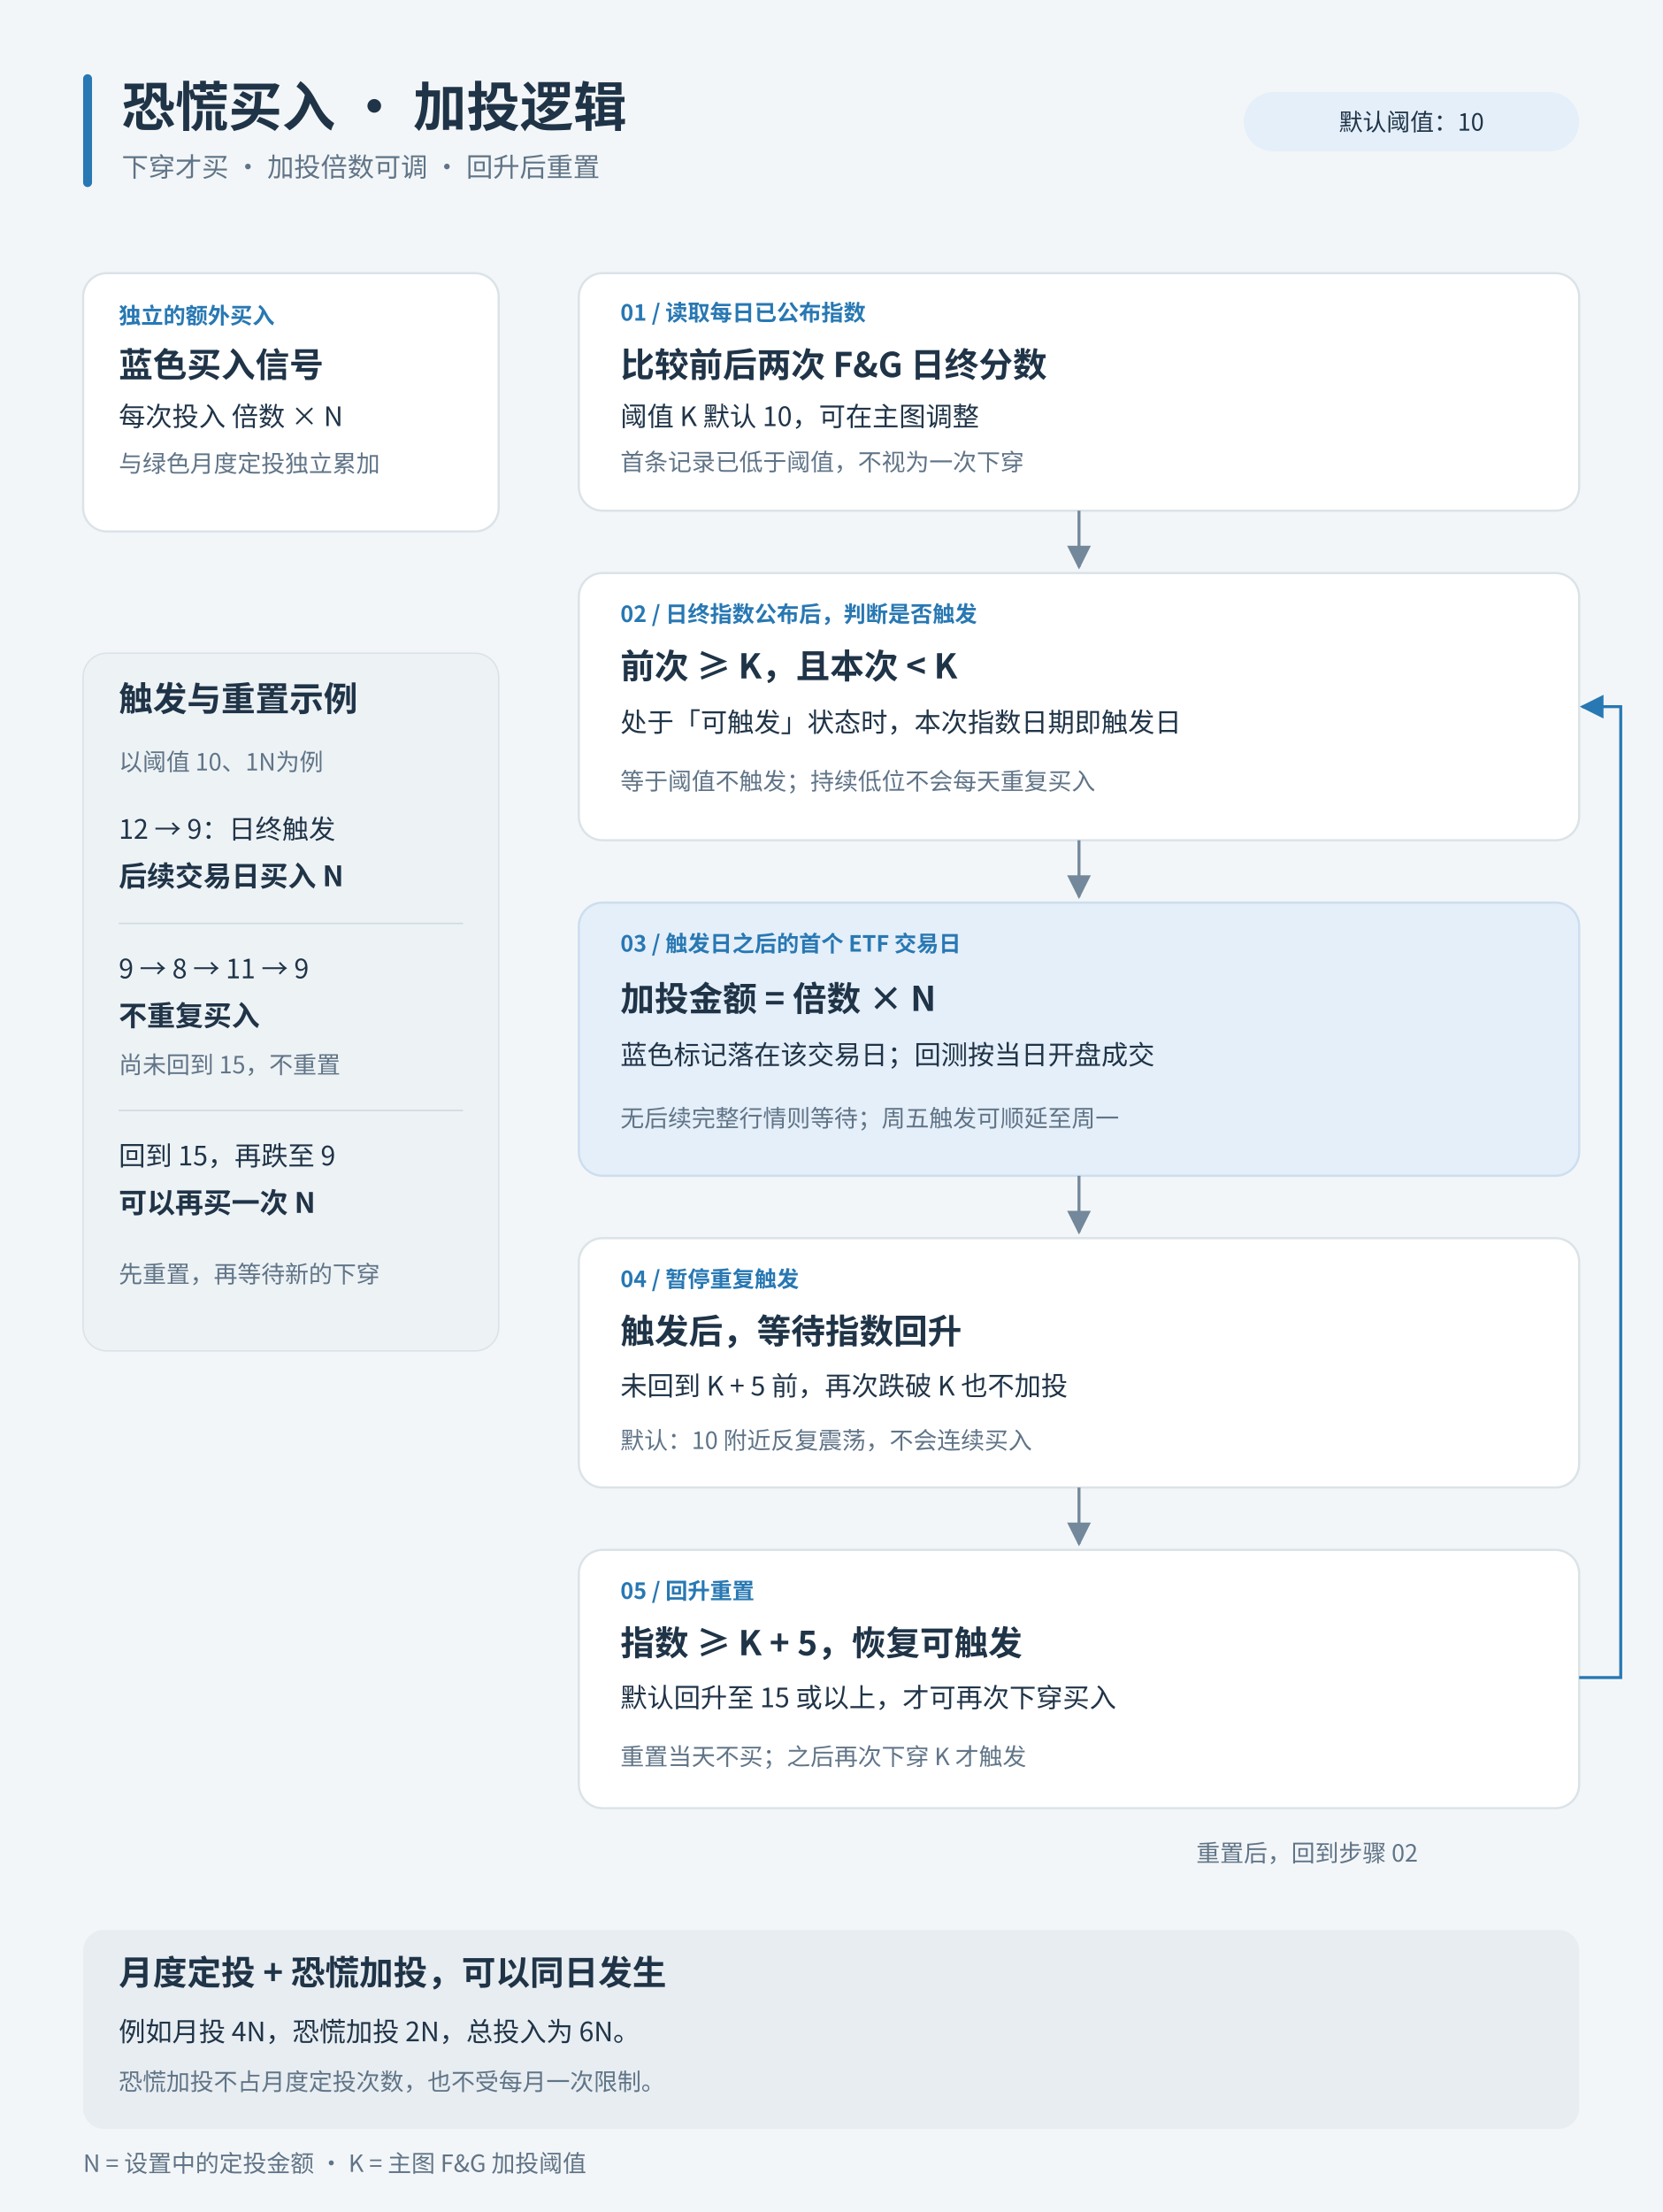
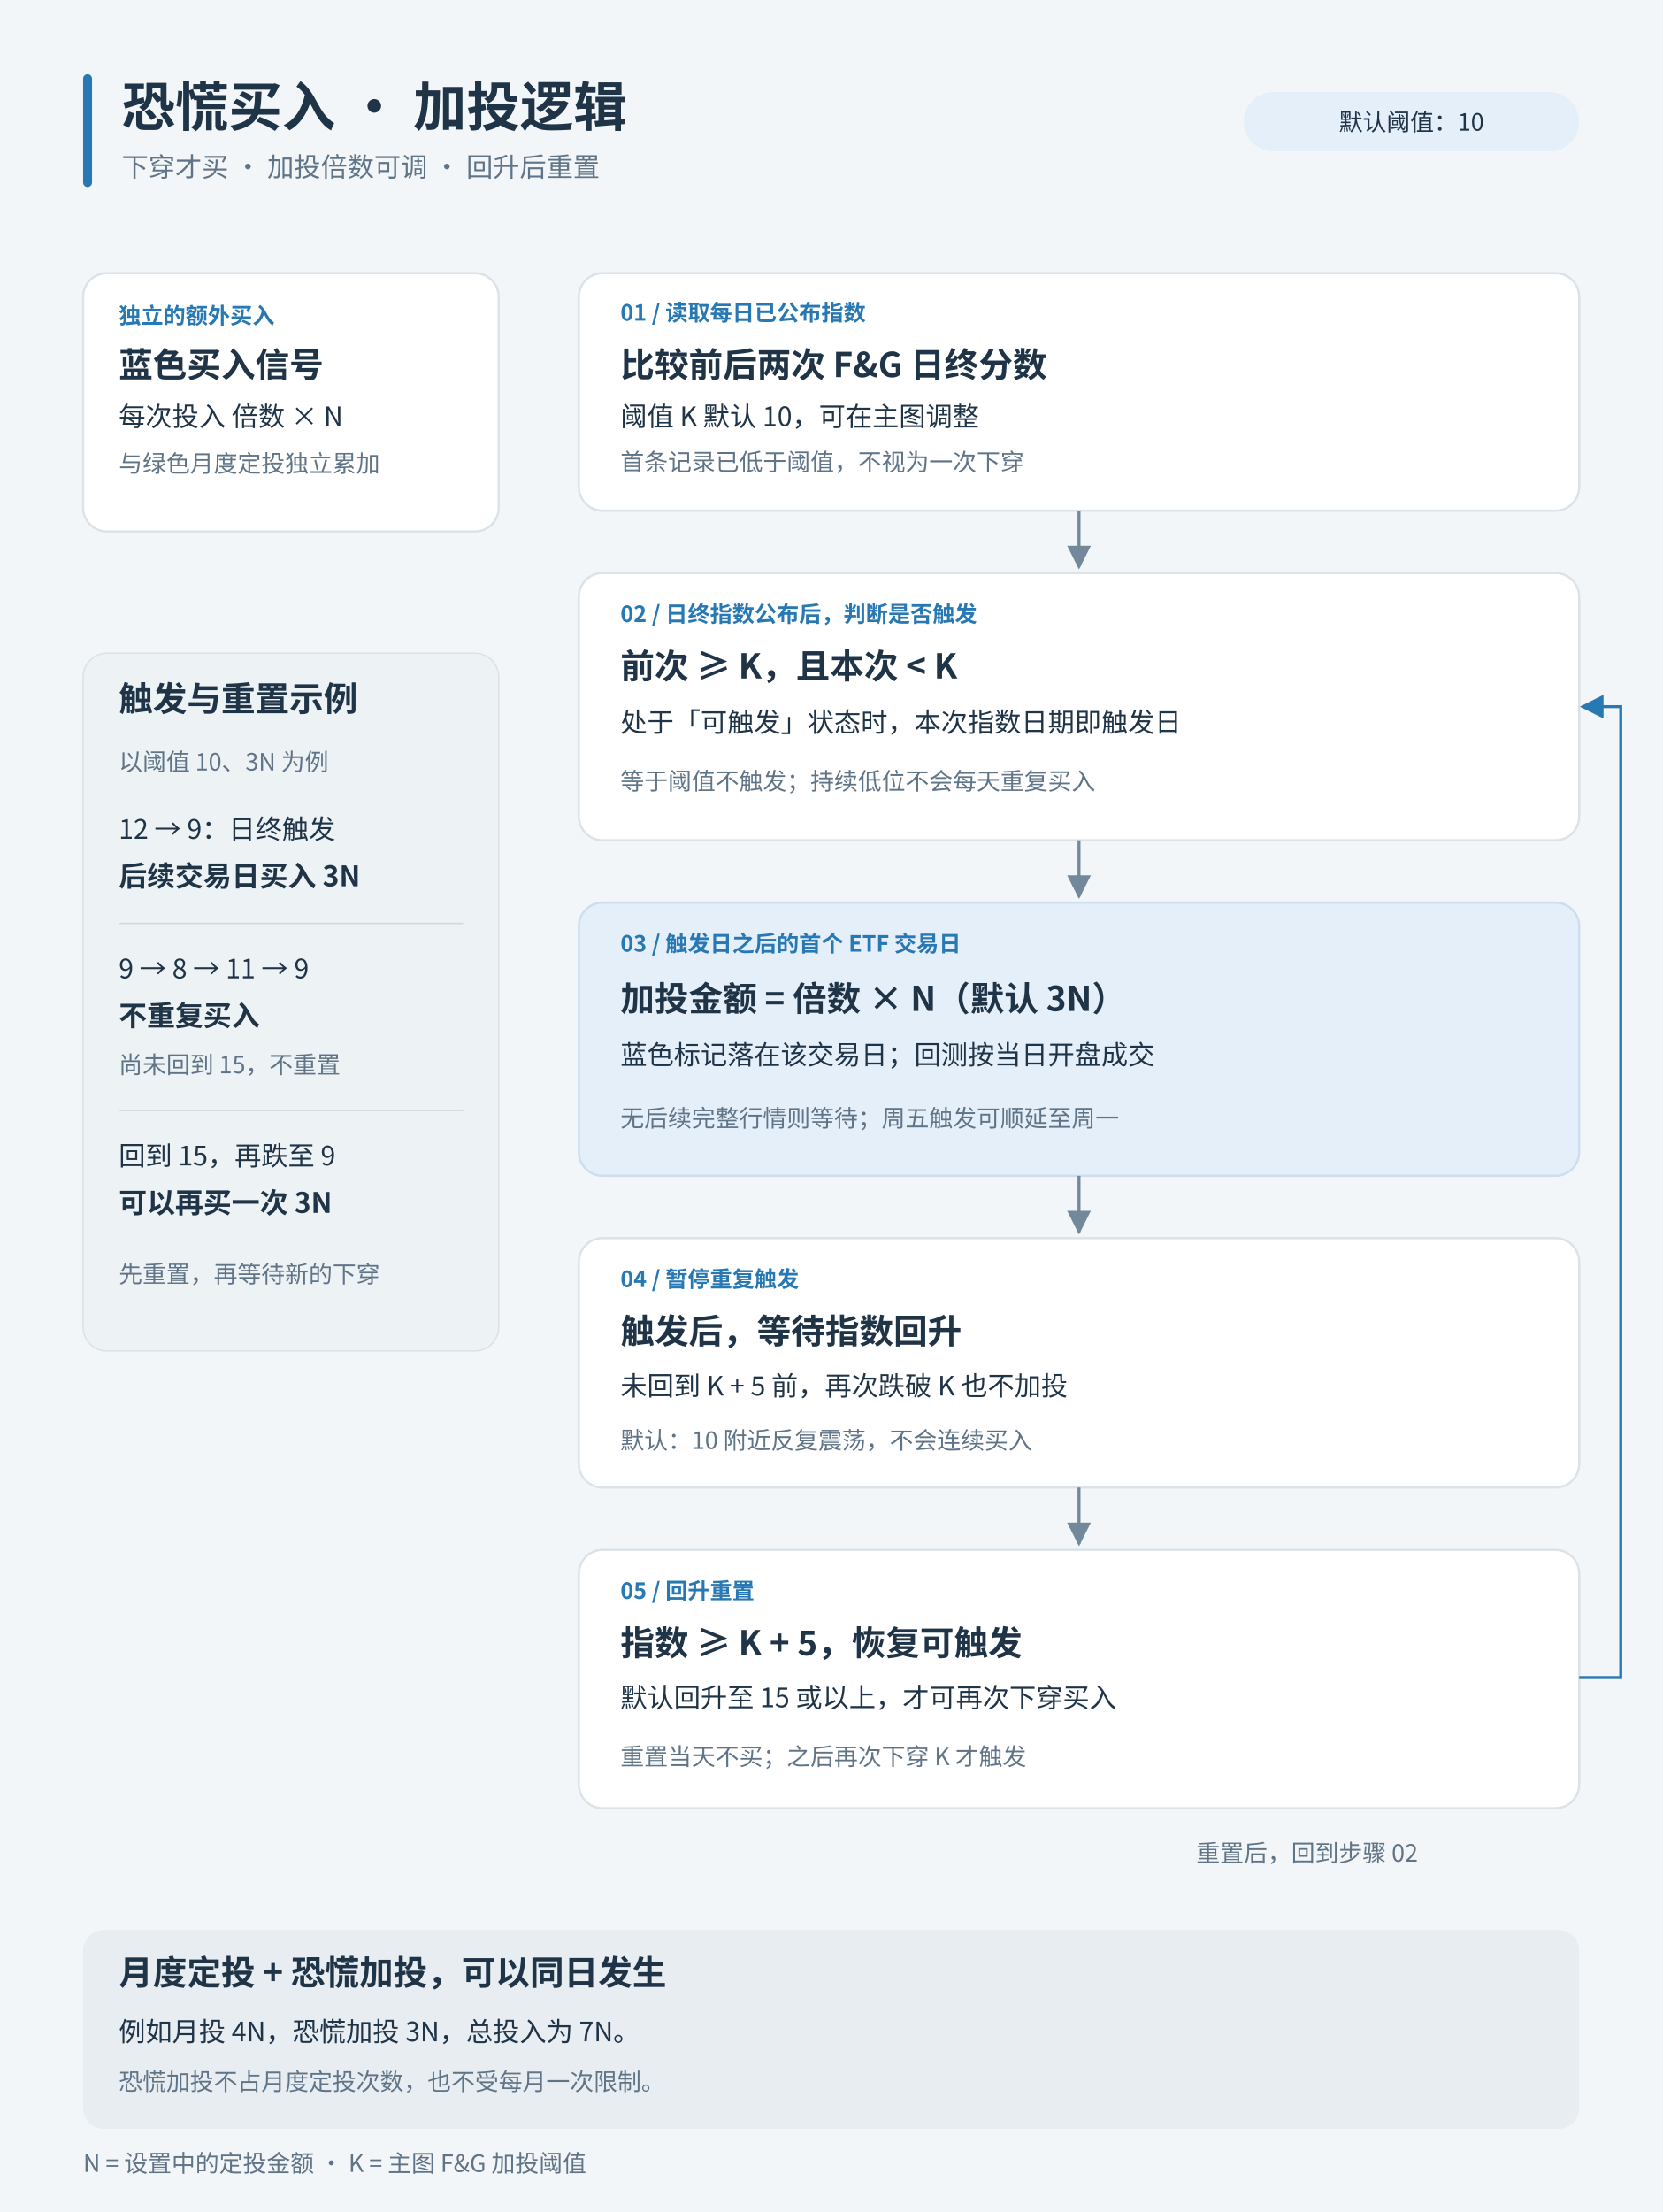
<svg xmlns="http://www.w3.org/2000/svg" width="1120" height="1490" viewBox="0 0 1120 1490" role="img" aria-labelledby="title desc">
  <defs>
    <marker id="arrow" viewBox="0 0 10 10" refX="9" refY="5" markerWidth="8" markerHeight="8" orient="auto-start-reverse">
      <path d="M0 0 L10 5 L0 10 Z" fill="#73889a" />
    </marker>
    <marker id="tealArrow" viewBox="0 0 10 10" refX="9" refY="5" markerWidth="8" markerHeight="8" orient="auto-start-reverse">
      <path d="M0 0 L10 5 L0 10 Z" fill="#2878b3" />
    </marker>
    <style>
    text{font-family:"Microsoft YaHei","PingFang SC","Noto Sans CJK SC",sans-serif;fill:#203448}
    .title{font-size:36px;font-weight:700}.subtitle{font-size:18px;fill:#607487}
    .heading{font-size:23px;font-weight:700}.body{font-size:18px}.small{font-size:16px;fill:#607487}
    .number{font-size:15px;font-weight:700;fill:#2878b3}.money{font-size:19px;font-weight:700}
    .line{fill:none;stroke:#73889a;stroke-width:2;marker-end:url(#arrow)}
    .loop{fill:none;stroke:#2878b3;stroke-width:2;marker-end:url(#tealArrow)}
    .card{fill:#fff;stroke:#dbe3e8;stroke-width:1.5}
  </style>
  </defs>
  <rect width="1120" height="1490" fill="#f3f6f8" />
  <rect x="56" y="50" width="6" height="76" rx="3" fill="#2878b3" />
  <text x="82" y="85" class="title">恐慌买入 · 加投逻辑</text>
  <text x="82" y="119" class="subtitle">下穿才买 · 加投倍数可调 · 回升后重置</text>
  <rect x="838" y="62" width="226" height="40" rx="20" fill="#e5eff9" />
  <text x="951" y="88" text-anchor="middle" font-size="16">默认阈值：10</text>
  <rect class="card" x="56" y="184" width="280" height="174" rx="16" />
  <text x="80" y="218" class="number">独立的额外买入</text>
  <text x="80" y="254" class="heading">蓝色买入信号</text>
  <text x="80" y="287" class="body">每次投入 倍数 × N</text>
  <text x="80" y="318" class="small">与绿色月度定投独立累加</text>
  <rect class="card" x="390" y="184" width="674" height="160" rx="16" />
  <text x="418" y="216" class="number">01 / 读取每日已公布指数</text>
  <text x="418" y="254" class="heading">比较前后两次 F&amp;G 日终分数</text>
  <text x="418" y="287" class="body">阈值 K 默认 10，可在主图调整</text>
  <text x="418" y="317" class="small">首条记录已低于阈值，不视为一次下穿</text>
  <path class="line" d="M727 344 V382" />
  <rect class="card" x="390" y="386" width="674" height="180" rx="16" />
  <text x="418" y="419" class="number">02 / 日终指数公布后，判断是否触发</text>
  <text x="418" y="457" class="heading">前次 ≥ K，且本次 &lt; K</text>
  <text x="418" y="493" class="body">处于「可触发」状态时，本次指数日期即触发日</text>
  <text x="418" y="532" class="small">等于阈值不触发；持续低位不会每天重复买入</text>
  <path class="line" d="M727 566 V604" />
  <rect x="390" y="608" width="674" height="184" rx="16" fill="#e5eff9" stroke="#ccdeef" stroke-width="1.5" />
  <text x="418" y="641" class="number">03 / 触发日之后的首个 ETF 交易日</text>
-   <text x="418" y="681" class="heading">加投金额 = 倍数 × N</text>
+   <text x="418" y="681" class="heading">加投金额 = 倍数 × N（默认 3N）</text>
  <text x="418" y="717" class="body">蓝色标记落在该交易日；回测按当日开盘成交</text>
  <text x="418" y="759" class="small">无后续完整行情则等待；周五触发可顺延至周一</text>
  <path class="line" d="M727 792 V830" />
  <rect class="card" x="390" y="834" width="674" height="168" rx="16" />
  <text x="418" y="867" class="number">04 / 暂停重复触发</text>
  <text x="418" y="905" class="heading">触发后，等待指数回升</text>
  <text x="418" y="940" class="body">未回到 K + 5 前，再次跌破 K 也不加投</text>
  <text x="418" y="976" class="small">默认：10 附近反复震荡，不会连续买入</text>
  <path class="line" d="M727 1002 V1040" />
  <rect class="card" x="390" y="1044" width="674" height="174" rx="16" />
  <text x="418" y="1077" class="number">05 / 回升重置</text>
  <text x="418" y="1115" class="heading">指数 ≥ K + 5，恢复可触发</text>
  <text x="418" y="1150" class="body">默认回升至 15 或以上，才可再次下穿买入</text>
  <text x="418" y="1189" class="small">重置当天不买；之后再次下穿 K 才触发</text>
  <path class="loop" d="M1064 1130 H1092 V476 H1066" />
  <text x="806" y="1254" class="small">重置后，回到步骤 02</text>
  <rect x="56" y="440" width="280" height="470" rx="16" fill="#edf2f5" stroke="#dbe3e8" />
  <text x="80" y="479" class="heading">触发与重置示例</text>
-   <text x="80" y="519" class="small">以阈值 10、1N为例</text>
+   <text x="80" y="519" class="small">以阈值 10、3N 为例</text>
  <text x="80" y="565" class="body">12 → 9：日终触发</text>
-   <text x="80" y="597" class="money">后续交易日买入 N</text>
+   <text x="80" y="597" class="money">后续交易日买入 3N</text>
  <path d="M80 622 H312" stroke="#d0dae1" />
  <text x="80" y="659" class="body">9 → 8 → 11 → 9</text>
  <text x="80" y="691" class="money">不重复买入</text>
  <text x="80" y="723" class="small">尚未回到 15，不重置</text>
  <path d="M80 748 H312" stroke="#d0dae1" />
  <text x="80" y="785" class="body">回到 15，再跌至 9</text>
-   <text x="80" y="817" class="money">可以再买一次 N</text>
+   <text x="80" y="817" class="money">可以再买一次 3N</text>
  <text x="80" y="864" class="small">先重置，再等待新的下穿</text>
  <rect x="56" y="1300" width="1008" height="134" rx="14" fill="#e7edf1" />
  <text x="80" y="1337" class="heading">月度定投 + 恐慌加投，可以同日发生</text>
-   <text x="80" y="1375" class="body">例如月投 4N，恐慌加投 2N，总投入为 6N。</text>
+   <text x="80" y="1375" class="body">例如月投 4N，恐慌加投 3N，总投入为 7N。</text>
  <text x="80" y="1408" class="small">恐慌加投不占月度定投次数，也不受每月一次限制。</text>
  <text x="56" y="1463" class="small">N = 设置中的定投金额 · K = 主图 F&amp;G 加投阈值</text>
</svg>
